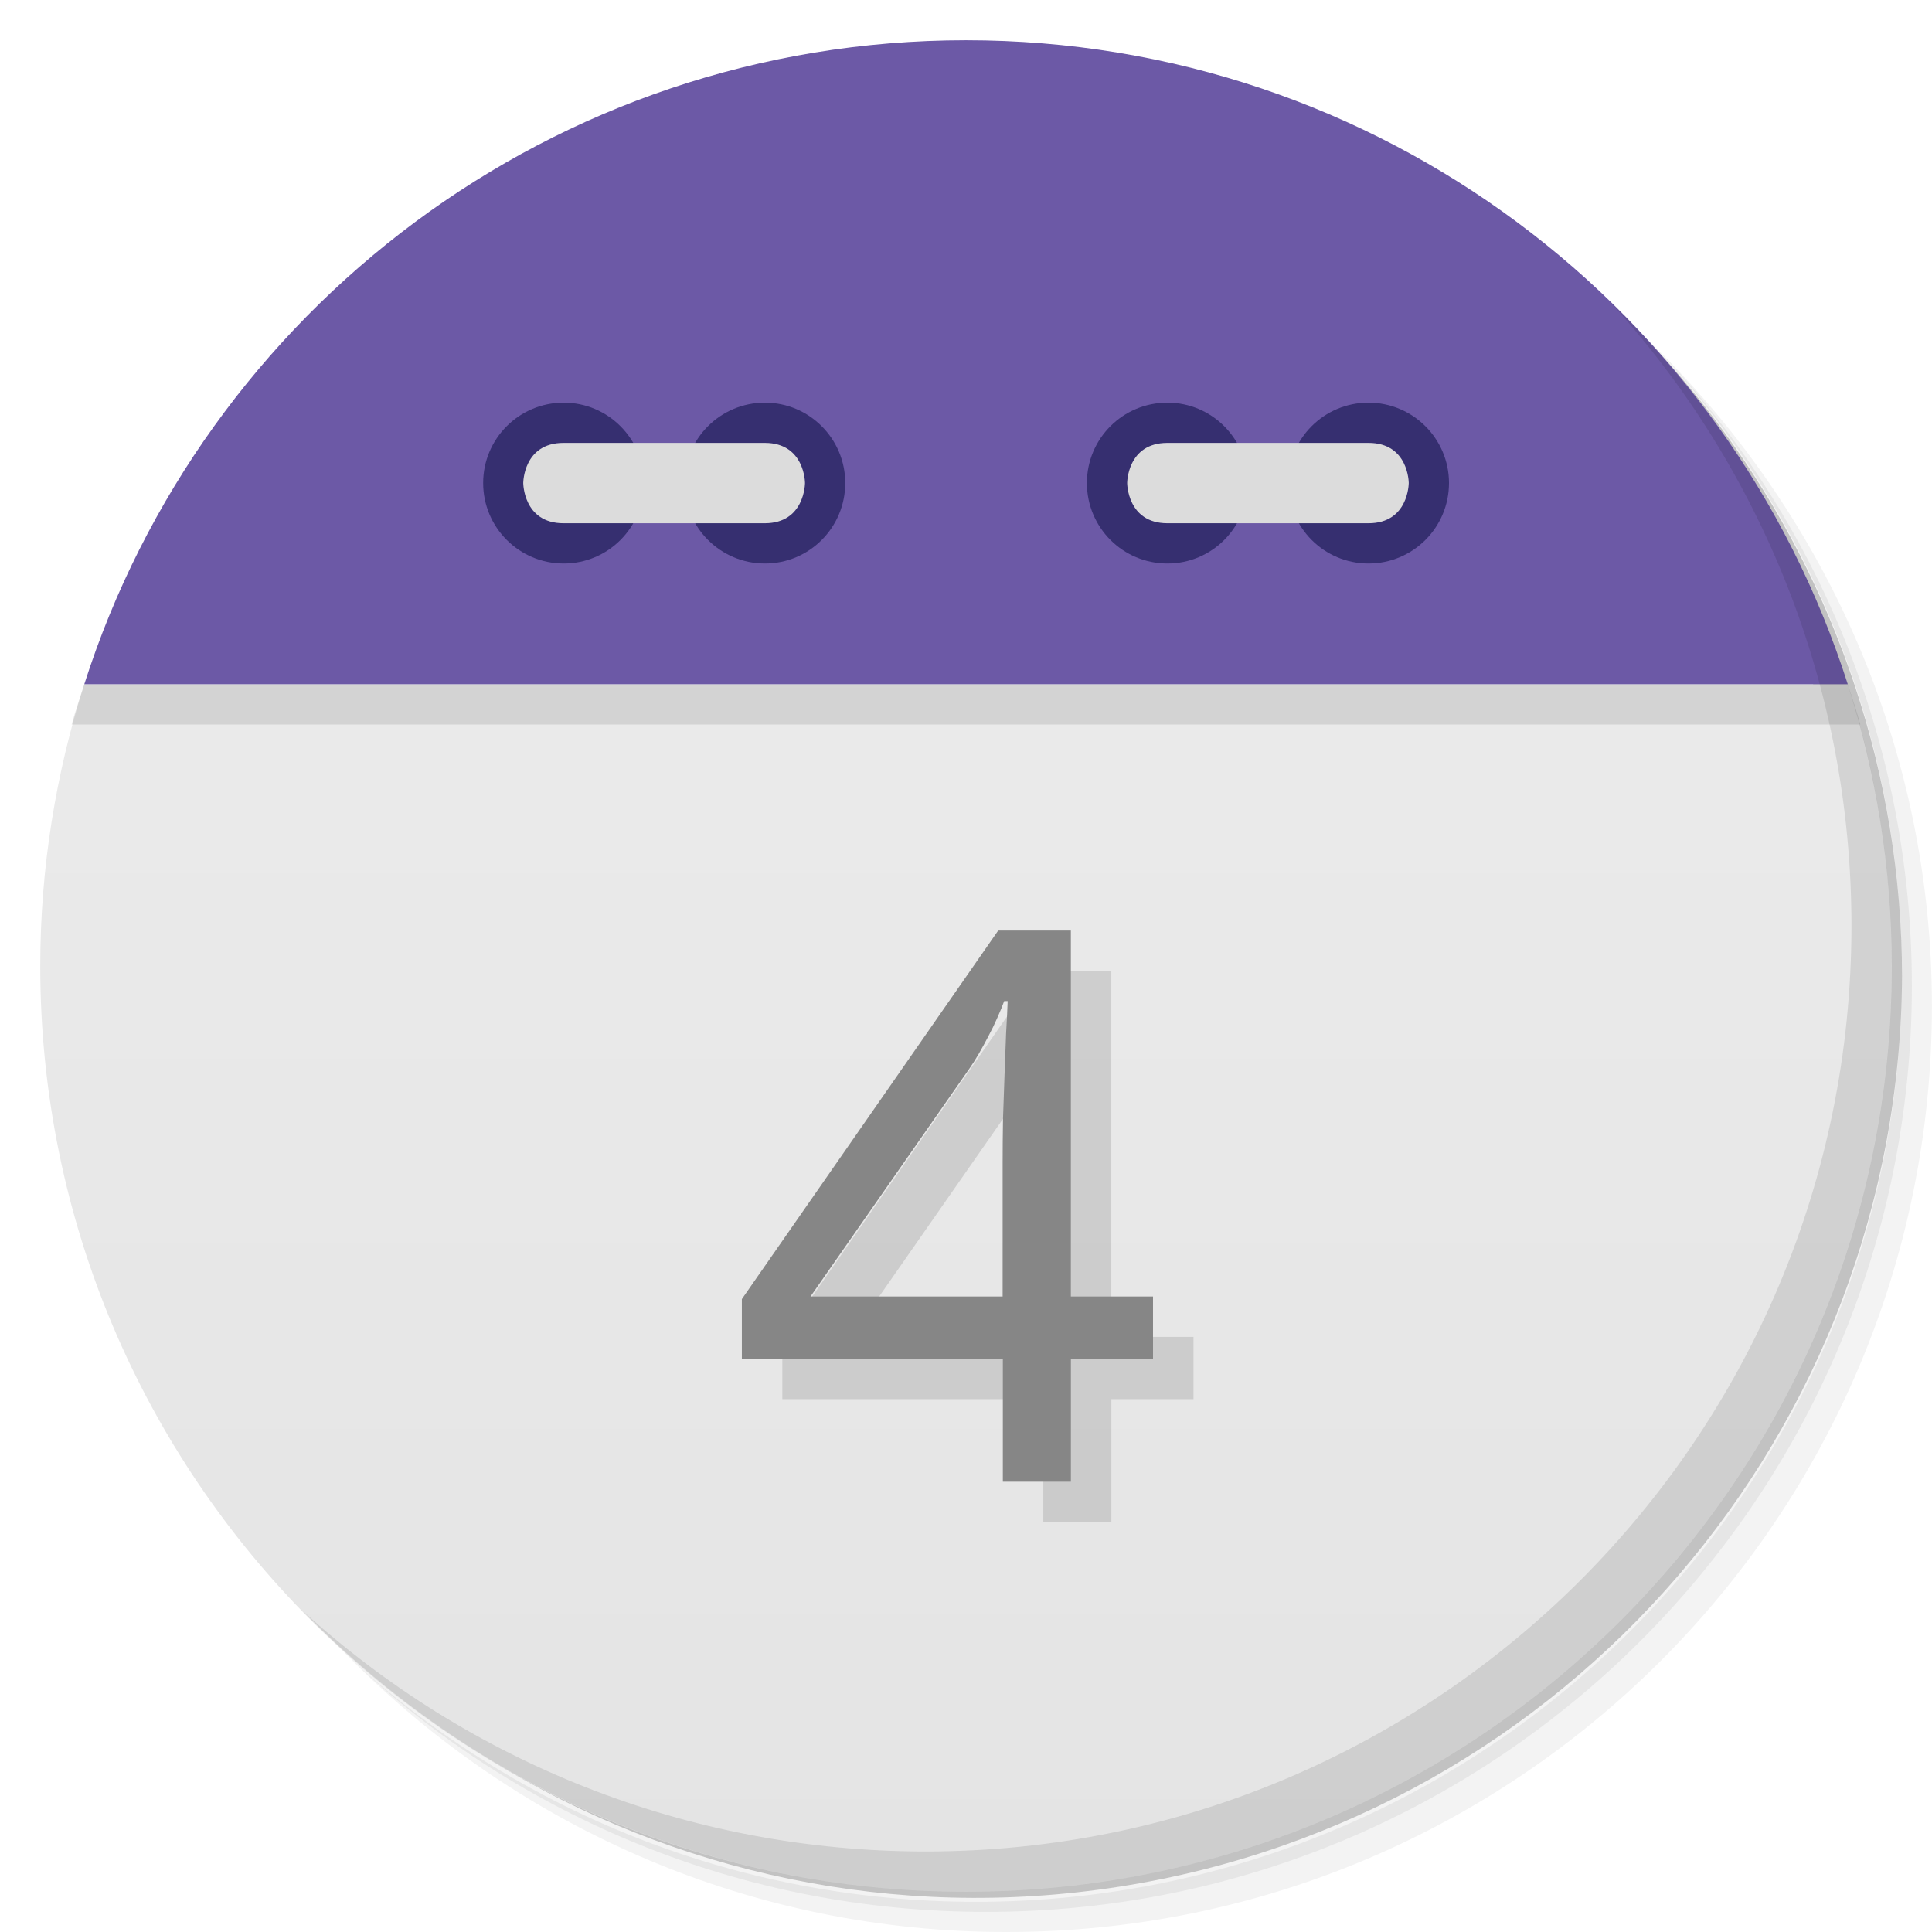
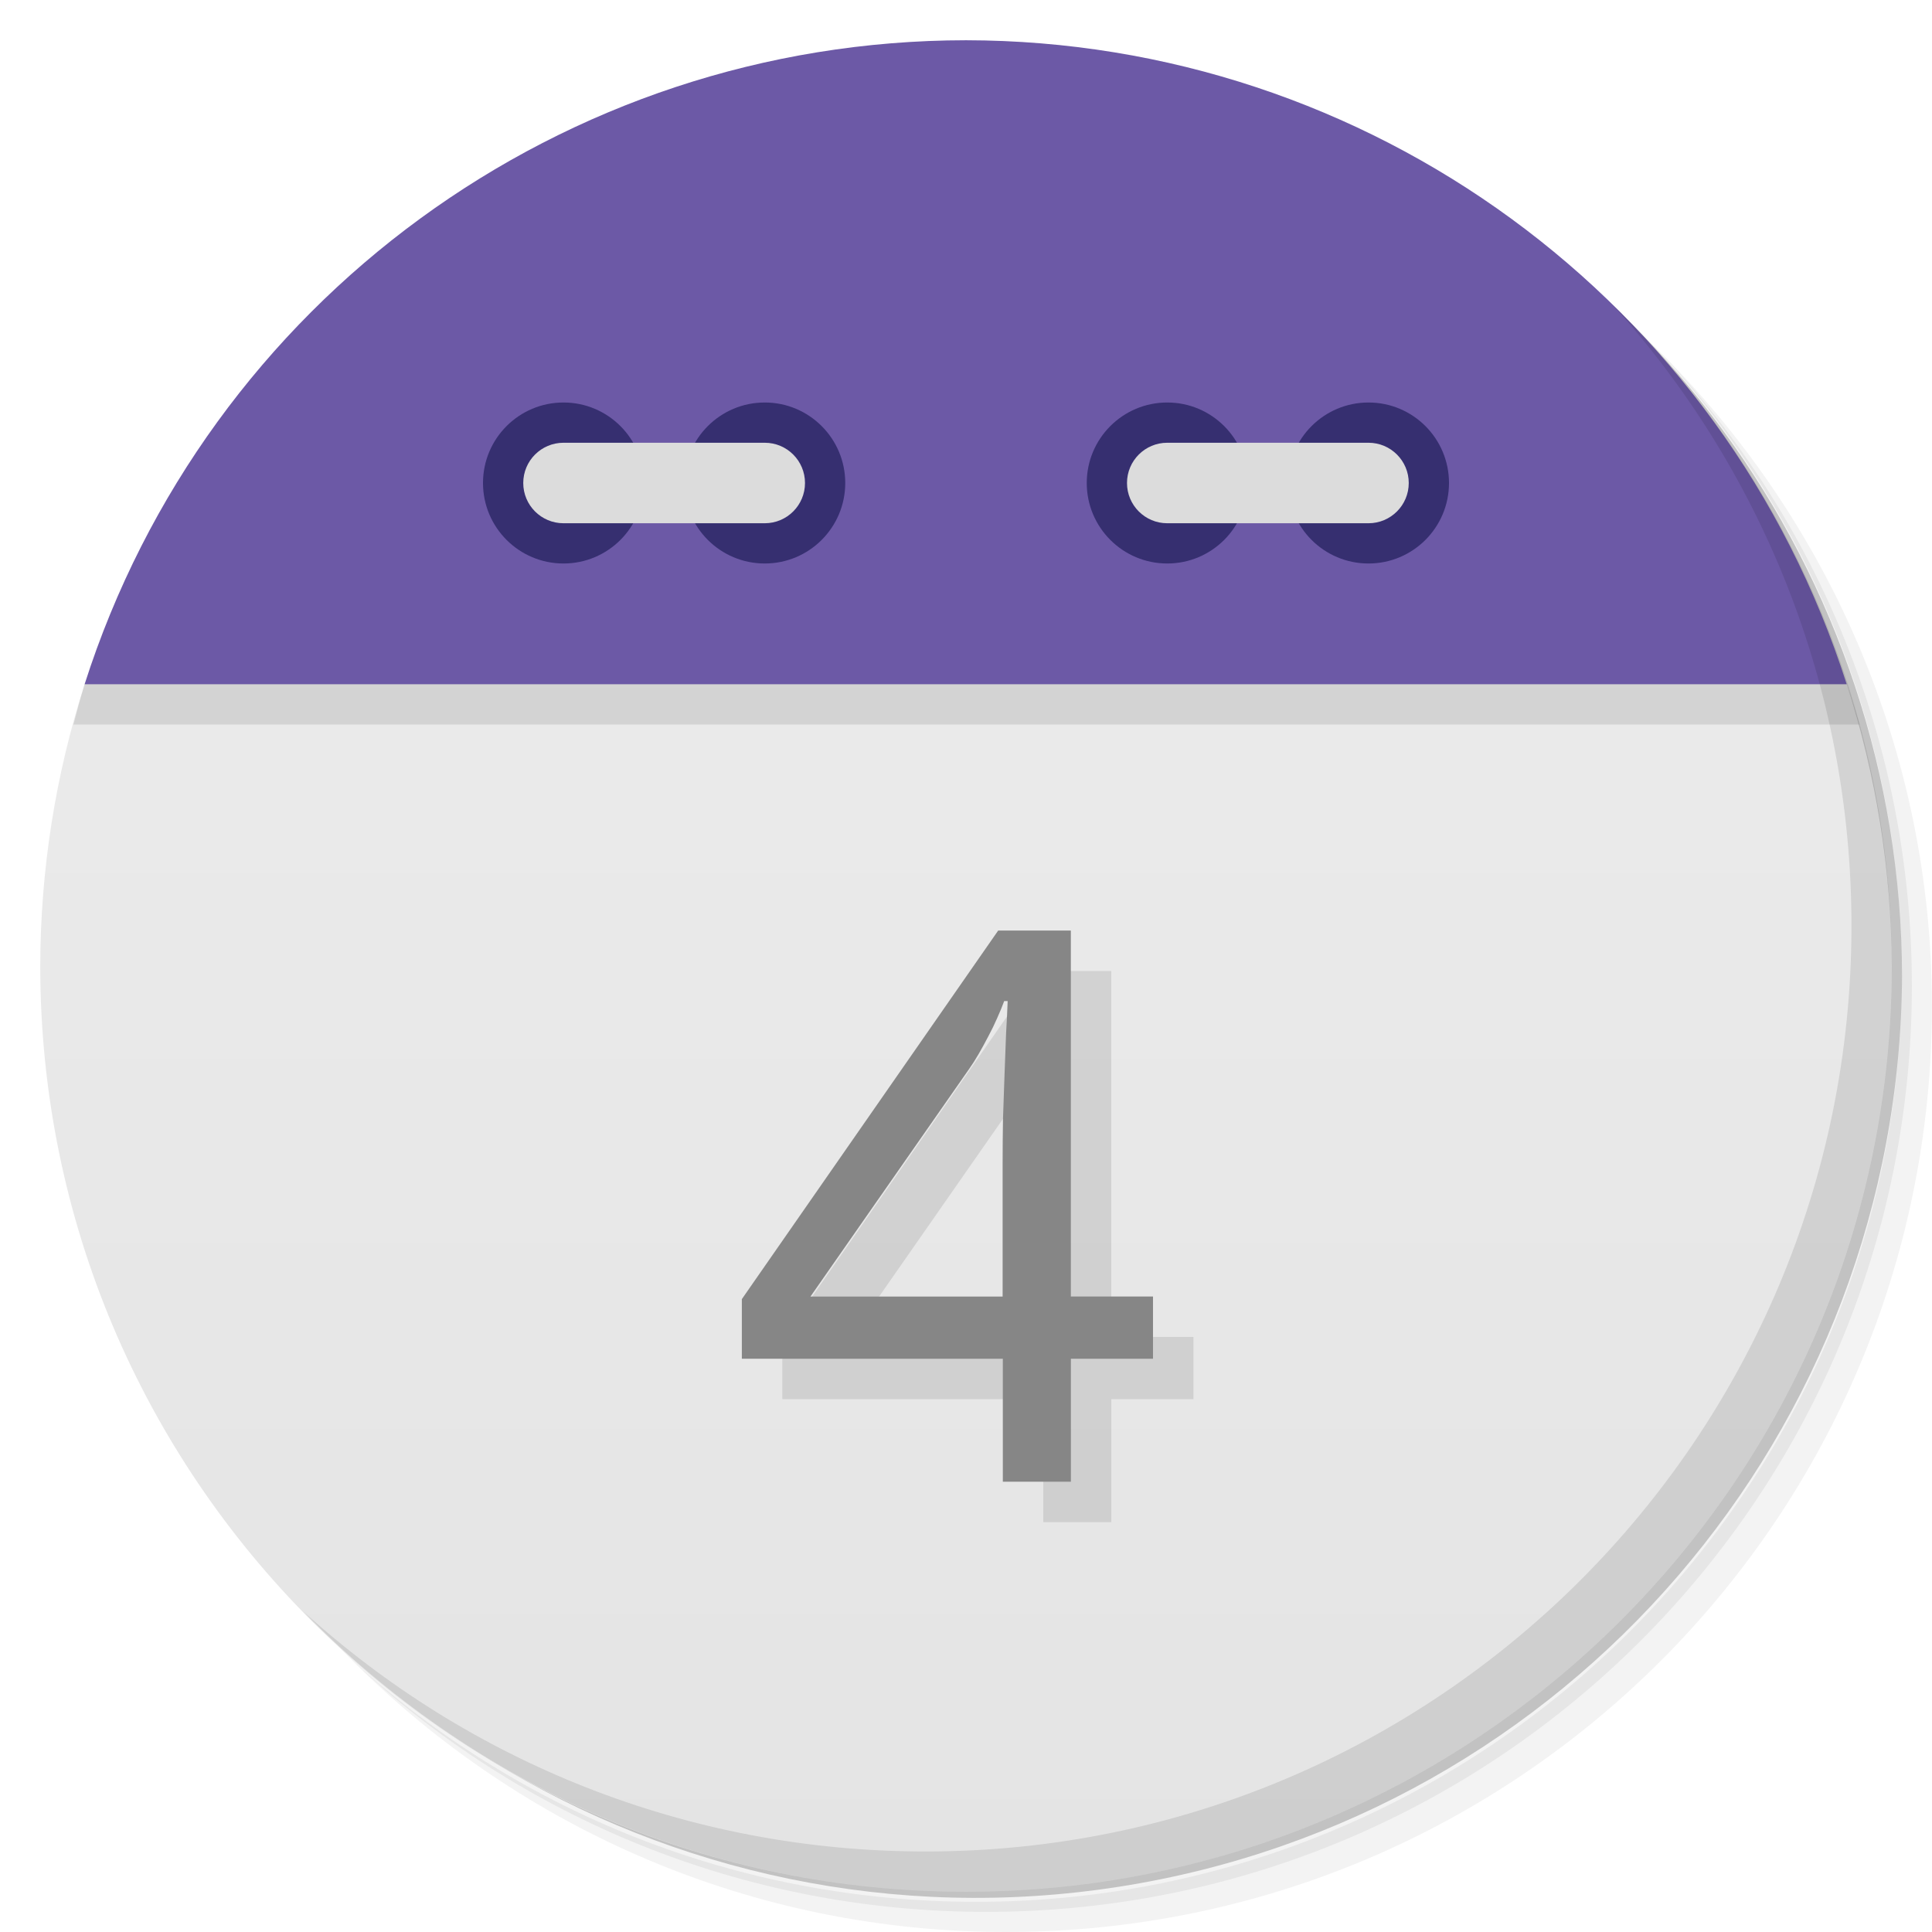
- <svg xmlns="http://www.w3.org/2000/svg" viewBox="0 0 48 48">
+ <svg xmlns="http://www.w3.org/2000/svg" version="1.1" viewBox="0 0 48 48">
  <defs>
-     <linearGradient id="linearGradient3189" gradientUnits="userSpaceOnUse" gradientTransform="matrix(0,-1,1,0,-1.5e-6,48)" x1="1" x2="47">
-       <stop style="stop-color:#e4e4e4;stop-opacity:1" />
-       <stop offset="1" style="stop-color:#eee;stop-opacity:1" />
+     <linearGradient id="linearGradient859" x2="0" y1="47" y2="1" gradientUnits="userSpaceOnUse">
+       <stop style="stop-color:#e4e4e4" offset="0" />
+       <stop style="stop-color:#eee" offset="1" />
    </linearGradient>
  </defs>
-   <g>
-     <path d="m 36.31 5 c 5.859 4.062 9.688 10.831 9.688 18.5 c 0 12.426 -10.07 22.5 -22.5 22.5 c -7.669 0 -14.438 -3.828 -18.5 -9.688 c 1.037 1.822 2.306 3.499 3.781 4.969 c 4.085 3.712 9.514 5.969 15.469 5.969 c 12.703 0 23 -10.298 23 -23 c 0 -5.954 -2.256 -11.384 -5.969 -15.469 c -1.469 -1.475 -3.147 -2.744 -4.969 -3.781 z m 4.969 3.781 c 3.854 4.113 6.219 9.637 6.219 15.719 c 0 12.703 -10.297 23 -23 23 c -6.081 0 -11.606 -2.364 -15.719 -6.219 c 4.16 4.144 9.883 6.719 16.219 6.719 c 12.703 0 23 -10.298 23 -23 c 0 -6.335 -2.575 -12.06 -6.719 -16.219 z" style="opacity:0.05" />
-     <path d="m 41.28 8.781 c 3.712 4.085 5.969 9.514 5.969 15.469 c 0 12.703 -10.297 23 -23 23 c -5.954 0 -11.384 -2.256 -15.469 -5.969 c 4.113 3.854 9.637 6.219 15.719 6.219 c 12.703 0 23 -10.298 23 -23 c 0 -6.081 -2.364 -11.606 -6.219 -15.719 z" style="opacity:0.1" />
-     <path d="m 31.25 2.375 c 8.615 3.154 14.75 11.417 14.75 21.13 c 0 12.426 -10.07 22.5 -22.5 22.5 c -9.708 0 -17.971 -6.135 -21.12 -14.75 a 23 23 0 0 0 44.875 -7 a 23 23 0 0 0 -16 -21.875 z" style="opacity:0.2" />
+   <path d="m36.31 5c5.859 4.062 9.688 10.831 9.688 18.5 0 12.426-10.07 22.5-22.5 22.5-7.669 0-14.438-3.828-18.5-9.688 1.037 1.822 2.306 3.499 3.781 4.969 4.085 3.712 9.514 5.969 15.469 5.969 12.703 0 23-10.298 23-23 0-5.954-2.256-11.384-5.969-15.469-1.469-1.475-3.147-2.744-4.969-3.781zm4.969 3.781c3.854 4.113 6.219 9.637 6.219 15.719 0 12.703-10.297 23-23 23-6.081 0-11.606-2.364-15.719-6.219 4.16 4.144 9.883 6.719 16.219 6.719 12.703 0 23-10.298 23-23 0-6.335-2.575-12.06-6.719-16.219z" style="opacity:.05" />
+   <path d="m41.28 8.781c3.712 4.085 5.969 9.514 5.969 15.469 0 12.703-10.297 23-23 23-5.954 0-11.384-2.256-15.469-5.969 4.113 3.854 9.637 6.219 15.719 6.219 12.703 0 23-10.298 23-23 0-6.081-2.364-11.606-6.219-15.719z" style="opacity:.1" />
+   <path d="m31.25 2.375c8.615 3.154 14.75 11.417 14.75 21.13 0 12.426-10.07 22.5-22.5 22.5-9.708 0-17.971-6.135-21.12-14.75a23 23 0 0 0 44.875-7 23 23 0 0 0-16-21.875z" style="opacity:.2" />
+   <path d="m2.102 17c-0.727 2.262-1.098 4.624-1.102 7 0 12.703 10.297 23 23 23s23-10.297 23-23c-0.009-2.377-0.387-4.739-1.119-7-1.881-2-41.881-2-43.779 0z" style="fill:url(#linearGradient859)" />
+   <path d="m2.102 17c-0.1 0.331-0.192 0.665-0.277 1h44.373c-0.098-0.336-0.203-0.669-0.316-1-1.881-2-41.881-2-43.779 0z" style="opacity:.1" />
+   <path d="m24 1a23 23 0 0 0-21.898 16h43.779a23 23 0 0 0-21.881-16z" style="fill:#6c59a6" />
+   <path d="m40.03 7.531c3.712 4.084 5.969 9.514 5.969 15.469 0 12.703-10.297 23-23 23-5.954 0-11.384-2.256-15.469-5.969 4.178 4.291 10.01 6.969 16.469 6.969 12.703 0 23-10.298 23-23 0-6.462-2.677-12.291-6.969-16.469z" style="opacity:.1" />
+   <circle cx="14" cy="12" r="2" style="fill:#362f70" />
+   <circle cx="19" cy="12" r="2" style="fill:#362f70" />
+   <rect x="13" y="11" width="7" height="2" rx="1" style="fill:#dcdcdc" />
+   <circle cx="29" cy="12" r="2" style="fill:#362f70" />
+   <circle cx="34" cy="12" r="2" style="fill:#362f70" />
+   <rect x="28" y="11" width="7" height="2" rx="1" style="fill:#dcdcdc" />
+   <g transform="matrix(1.0155 0 0 .98474 -.0007 .00009)" style="opacity:.10">
+     <path d="m29.2 35.3h-2.01v3.103h-1.665v-3.103h-6.385v-1.504l6.271-9.298h1.778v9.232h2.01v1.57zm-3.68-1.57v-3.367q0-0.53 9e-3 -1.107 0.019-0.586 0.038-1.135 0.019-0.558 0.038-1.04 0.028-0.482 0.038-0.804h-0.085q-0.066 0.189-0.17 0.426-0.095 0.227-0.218 0.463-0.114 0.227-0.236 0.445-0.123 0.218-0.227 0.369l-3.888 5.751h4.701z" />
  </g>
-   <path d="m 2.094 17 c -0.704 2.207 -1.094 4.559 -1.094 7 0 12.703 10.297 23 23 23 12.703 0 23 -10.297 23 -23 0 -2.441 -0.389 -4.793 -1.094 -7 z" style="fill:url(#linearGradient3189);fill-opacity:1" />
-   <path d="m 4.281 12.188 c -0.287 0.478 -0.56 0.969 -0.813 1.469 0.25 -0.495 0.529 -0.995 0.813 -1.469 z m -0.813 1.469 c -0.253 0.501 -0.502 1.01 -0.719 1.531 0.218 -0.527 0.463 -1.025 0.719 -1.531 z m 40.25 -1.469 c 0.284 0.473 0.563 0.974 0.813 1.469 -0.252 -0.5 -0.525 -0.991 -0.813 -1.469 z m 0.813 1.469 c 0.256 0.507 0.5 1 0.719 1.531 -0.216 -0.521 -0.466 -1.031 -0.719 -1.531 z m -41.844 1.688 c -0.221 0.543 -0.414 1.093 -0.594 1.656 0.178 -0.558 0.375 -1.118 0.594 -1.656 z m -0.594 1.656 c -0.106 0.332 -0.221 0.662 -0.313 1 l 44.44 0 c -0.091 -0.338 -0.207 -0.668 -0.313 -1 z m 43.813 0 c -0.18 -0.563 -0.373 -1.113 -0.594 -1.656 0.219 0.539 0.416 1.098 0.594 1.656 z" style="fill:#000;opacity:0.1;fill-opacity:1;stroke:none;fill-rule:evenodd" />
-   <path d="M 24,1 C 13.738,1 5.055,7.72 2.094,17 l 43.813,0 C 42.945,7.72 34.263,1 24.001,1 Z" style="fill:#6c59a6;fill-opacity:1;stroke:none;fill-rule:evenodd" />
-   <path d="m 31 12 c 0 1.105 -0.891 2 -1.996 2 -1.109 0 -2 -0.895 -2 -2 0 -1.102 0.891 -1.996 2 -1.996 1.105 0 1.996 0.898 1.996 1.996 m 0 0" style="fill:#362f70;fill-opacity:1;stroke:none;fill-rule:nonzero" />
-   <path d="m 36 12 c 0 1.105 -0.895 2 -2 2 -1.105 0 -1.996 -0.895 -1.996 -2 0 -1.102 0.891 -1.996 1.996 -1.996 1.105 0 2 0.898 2 1.996 m 0 0" style="fill:#362f70;fill-opacity:1;stroke:none;fill-rule:nonzero" />
-   <path d="m 34,13 c 1,0 1,-1 1,-1 0,0 0,-0.996 -1,-0.996 l -4.996,0 c -1,0 -1,0.996 -1,0.996 0,0 0,1 1,1 M 34,13" style="fill:#dcdcdc;fill-opacity:1;stroke:none;fill-rule:nonzero" />
-   <path d="m 16 12 c 0 1.105 -0.891 2 -1.996 2 -1.105 0 -2 -0.895 -2 -2 0 -1.102 0.895 -1.996 2 -1.996 1.105 0 1.996 0.898 1.996 1.996 m 0 0" style="fill:#362f70;fill-opacity:1;stroke:none;fill-rule:nonzero" />
-   <path d="m 21 12 c 0 1.105 -0.891 2 -1.996 2 -1.105 0 -2 -0.895 -2 -2 0 -1.102 0.895 -1.996 2 -1.996 1.105 0 1.996 0.898 1.996 1.996 m 0 0" style="fill:#362f70;fill-opacity:1;stroke:none;fill-rule:nonzero" />
-   <path d="m 14 13 c -1 0 -1 -1 -1 -1 0 0 0 -0.996 1 -0.996 l 5 0 c 1 0 1 0.996 1 0.996 0 0 0 1 -1 1 m -5 0" style="fill:#dcdcdc;fill-opacity:1;stroke:none;fill-rule:nonzero" />
-   <g>
-     <path d="m 40.03 7.531 c 3.712 4.084 5.969 9.514 5.969 15.469 0 12.703 -10.297 23 -23 23 c -5.954 0 -11.384 -2.256 -15.469 -5.969 4.178 4.291 10.01 6.969 16.469 6.969 c 12.703 0 23 -10.298 23 -23 0 -6.462 -2.677 -12.291 -6.969 -16.469 z" style="opacity:0.1" />
-   </g>
-   <g transform="scale(1.015498,0.9847384)" style="fill:#000;opacity:0.12;fill-opacity:1;stroke:none">
-     <path d="m 29.2 35.3 -2.01 0 0 3.103 -1.665 0 0 -3.103 -6.385 0 0 -1.504 6.271 -9.298 1.778 0 0 9.232 2.01 0 0 1.57 z m -3.68 -1.57 0 -3.367 q 0 -0.53 0.009 -1.107 0.019 -0.586 0.038 -1.135 0.019 -0.558 0.038 -1.04 0.028 -0.482 0.038 -0.804 l -0.085 0 q -0.066 0.189 -0.17 0.426 -0.095 0.227 -0.218 0.463 -0.114 0.227 -0.236 0.445 -0.123 0.218 -0.227 0.369 l -3.888 5.751 4.701 0 z" />
-   </g>
-   <g transform="scale(1.015498,0.9847384)" style="fill:#868686;fill-opacity:1;stroke:none">
-     <path d="m 28.21 34.28 -2.01 0 0 3.103 -1.665 0 0 -3.103 -6.385 0 0 -1.504 6.271 -9.298 1.778 0 0 9.232 2.01 0 0 1.57 z m -3.68 -1.57 0 -3.367 q 0 -0.53 0.009 -1.107 0.019 -0.586 0.038 -1.135 0.019 -0.558 0.038 -1.04 0.028 -0.482 0.038 -0.804 l -0.085 0 q -0.066 0.189 -0.17 0.426 -0.095 0.227 -0.218 0.463 -0.114 0.227 -0.236 0.445 -0.123 0.218 -0.227 0.369 l -3.888 5.751 4.701 0 z" />
+   <g transform="matrix(1.0155 0 0 .98474 -.00029052 .00009)" style="fill:#868686">
+     <path d="m28.21 34.28h-2.01v3.103h-1.665v-3.103h-6.385v-1.504l6.271-9.298h1.778v9.232h2.01v1.57zm-3.68-1.57v-3.367q0-0.53 9e-3 -1.107 0.019-0.586 0.038-1.135 0.019-0.558 0.038-1.04 0.028-0.482 0.038-0.804h-0.085q-0.066 0.189-0.17 0.426-0.095 0.227-0.218 0.463-0.114 0.227-0.236 0.445-0.123 0.218-0.227 0.369l-3.888 5.751h4.701z" />
  </g>
</svg>
